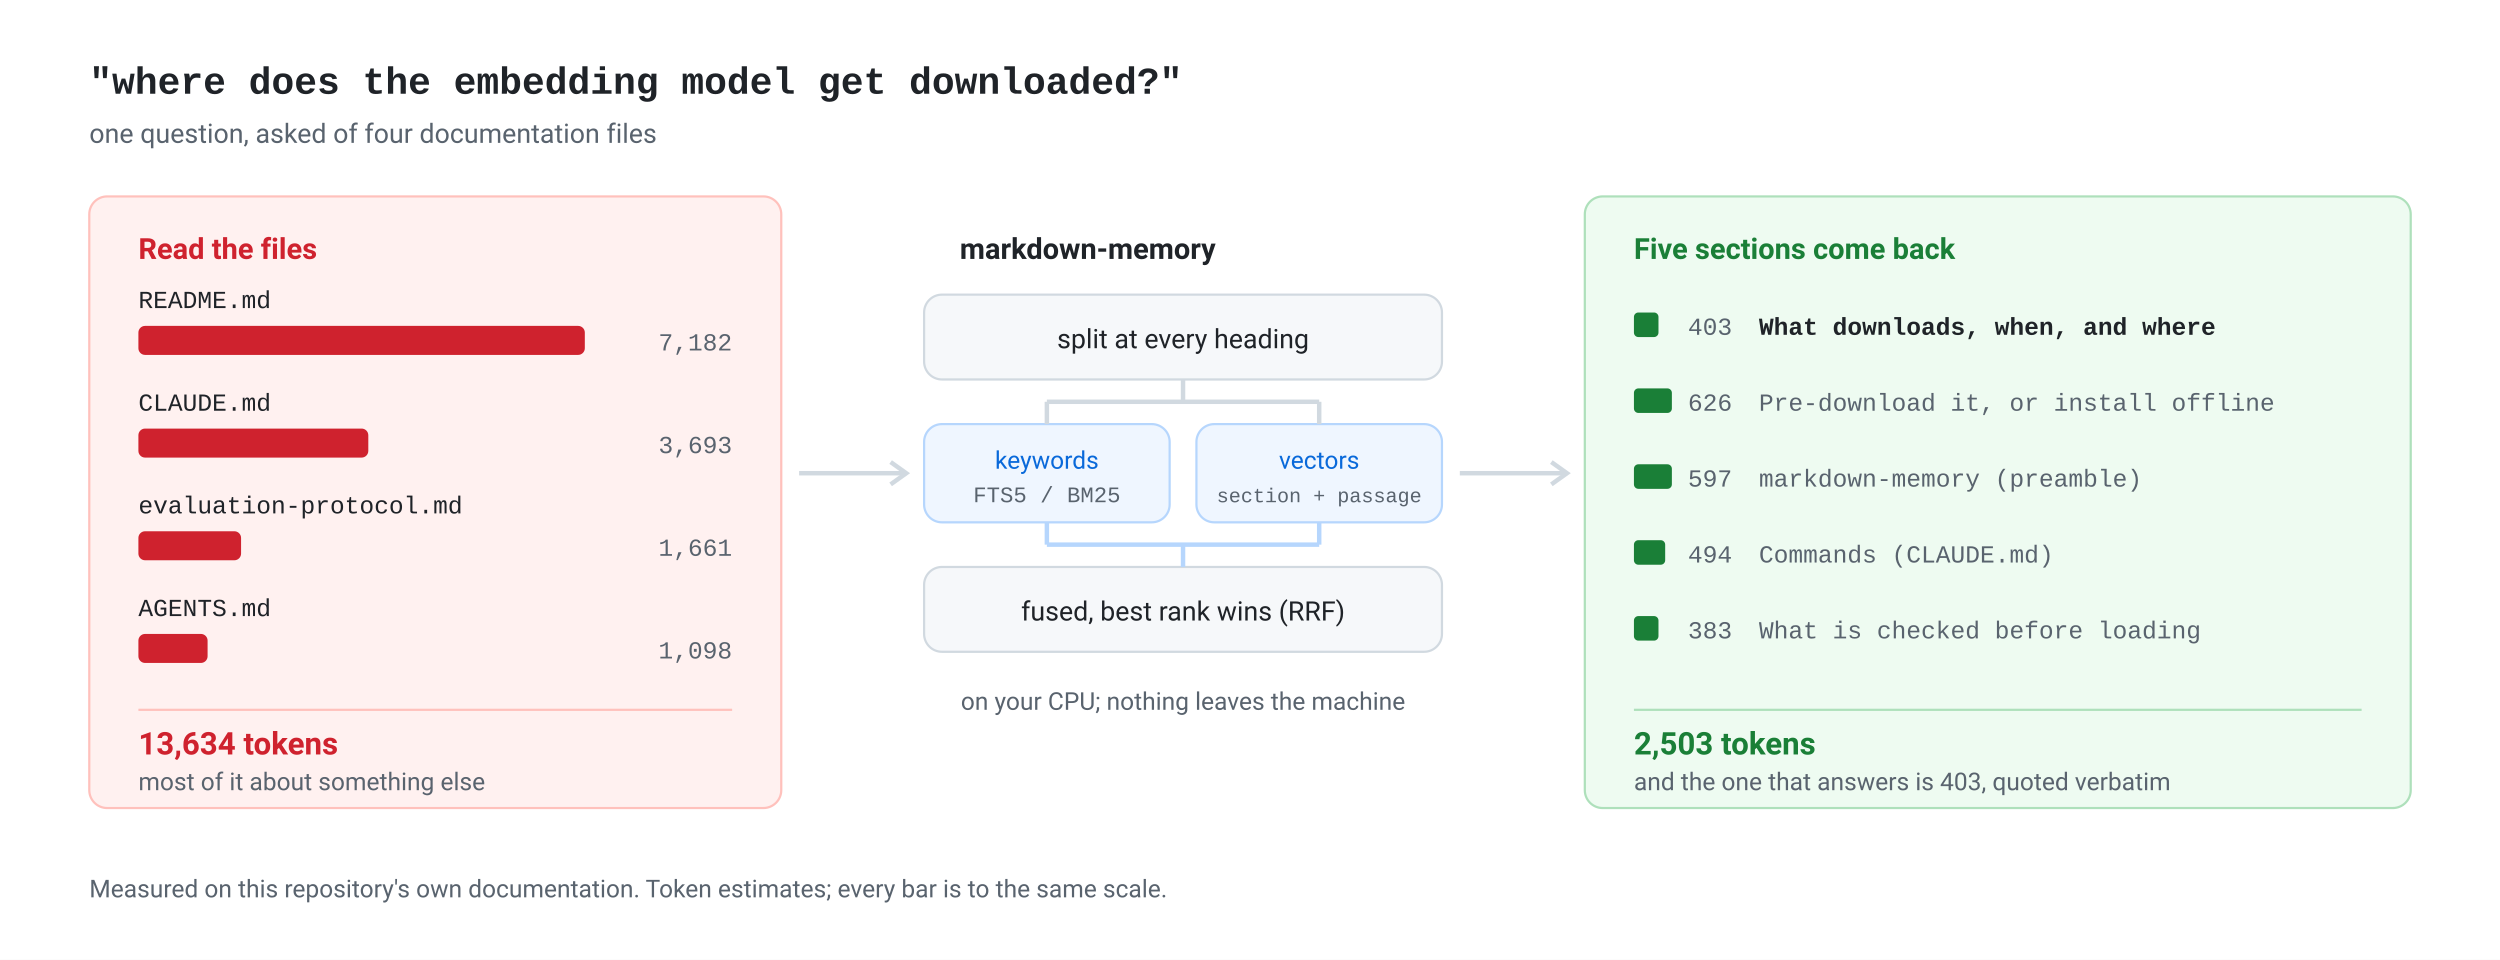
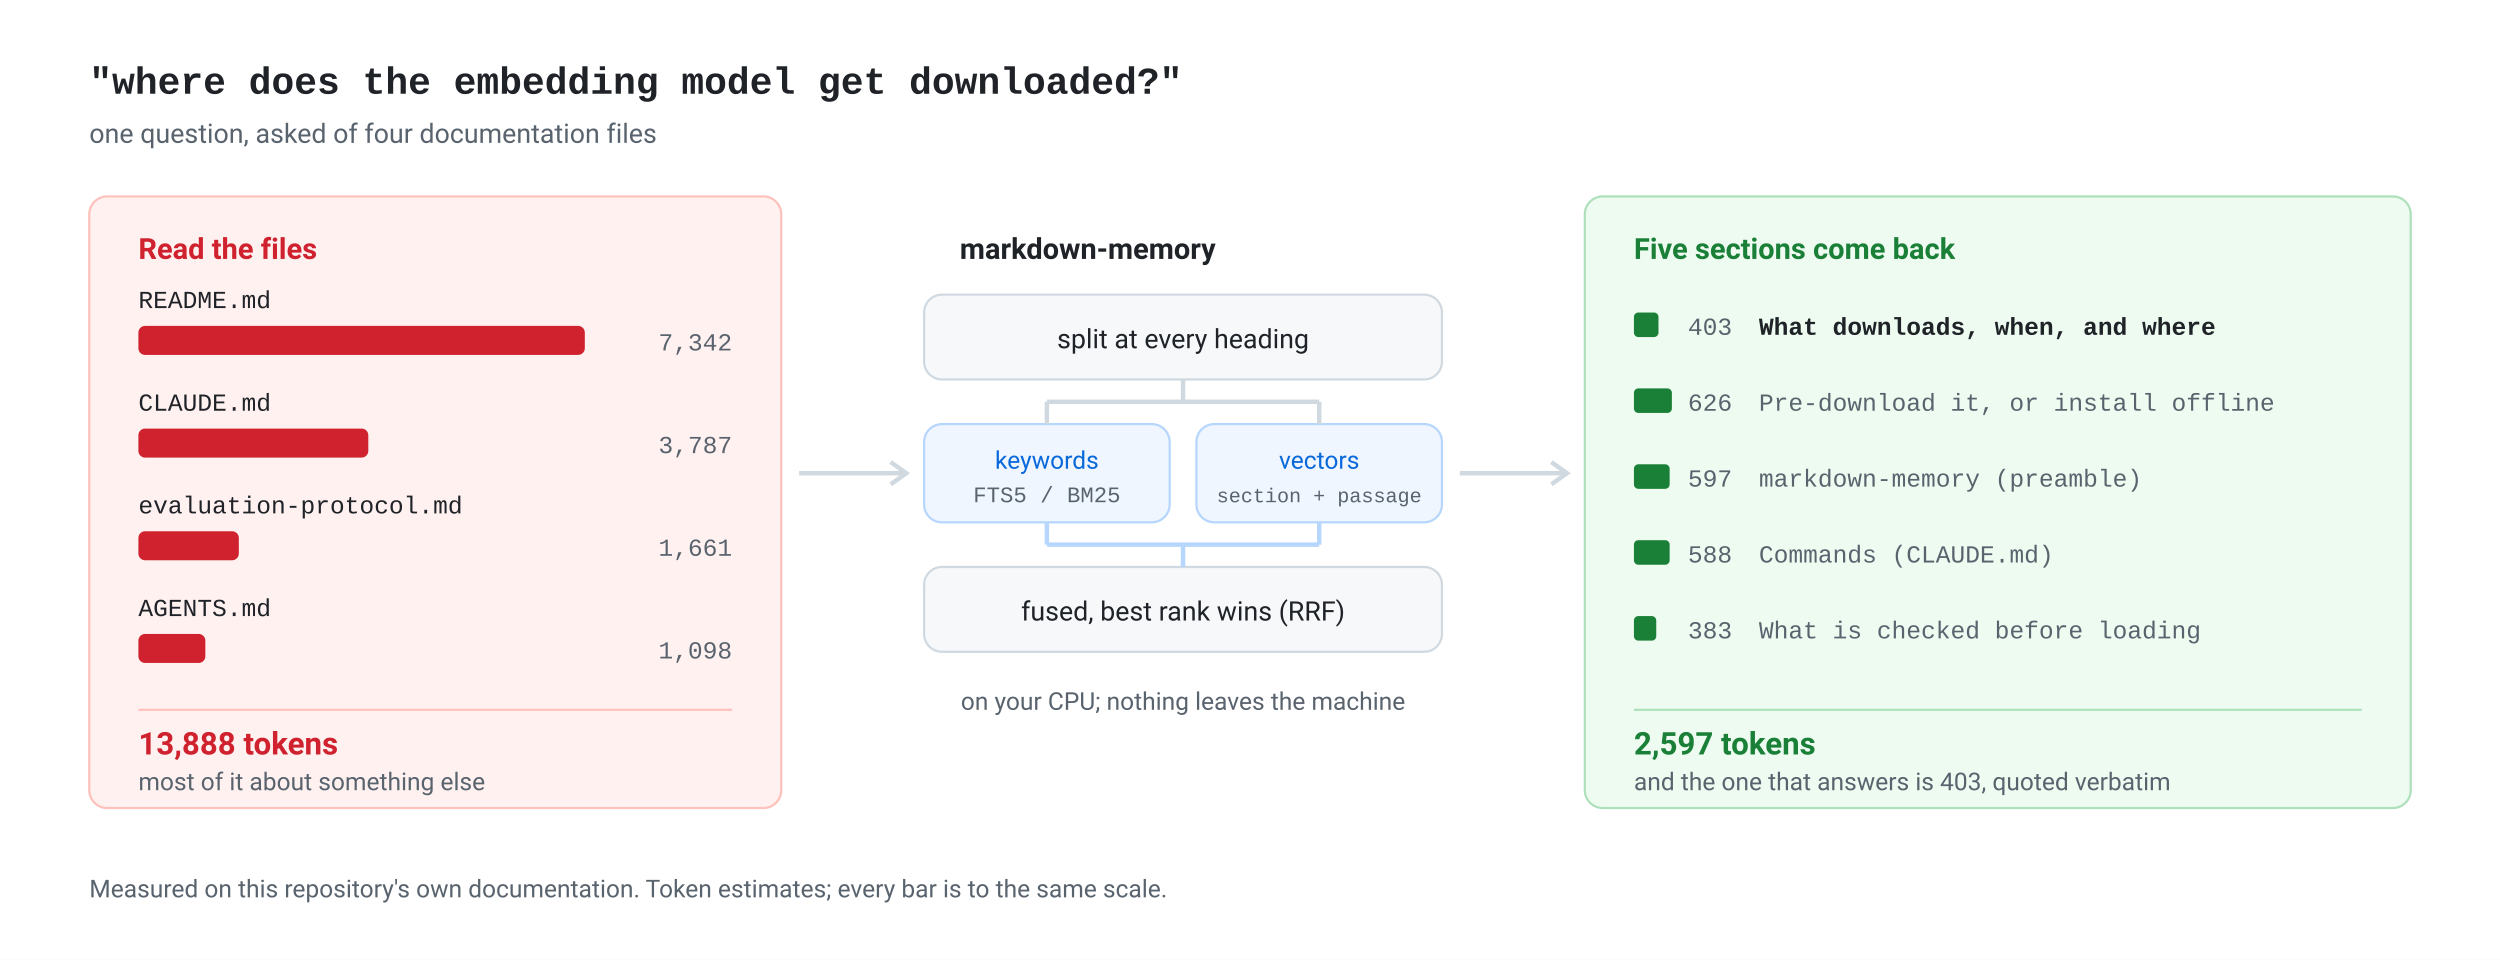
- <svg xmlns="http://www.w3.org/2000/svg" viewBox="0 0 1120 430" width="1120" height="430" role="img" aria-label="One question: reading four whole files costs 13,634 tokens; markdown-memory returns five sections totalling 2,503, and the one that answers is 403 tokens.">
+ <svg xmlns="http://www.w3.org/2000/svg" viewBox="0 0 1120 430" width="1120" height="430" role="img" aria-label="One question: reading four whole files costs 13,888 tokens; markdown-memory returns five sections totalling 2,597, and the one that answers is 403 tokens.">
  <rect width="1120" height="430" fill="#ffffff" />
  <text x="40" y="42" font-family="ui-monospace,SFMono-Regular,Menlo,Consolas,'Liberation Mono',monospace" font-size="17" font-weight="600" fill="#1f2328" text-anchor="start">"where does the embedding model get downloaded?"</text>
  <text x="40" y="64" font-family="ui-sans-serif,-apple-system,BlinkMacSystemFont,'Segoe UI',Roboto,'Helvetica Neue',Arial,sans-serif" font-size="12" font-weight="400" fill="#59636e" text-anchor="start">one question, asked of four documentation files</text>
  <rect x="40" y="88" width="310" height="274" rx="8" fill="#fff1f0" stroke="#ffc1bc" stroke-width="1" />
  <text x="62" y="116" font-family="ui-sans-serif,-apple-system,BlinkMacSystemFont,'Segoe UI',Roboto,'Helvetica Neue',Arial,sans-serif" font-size="13" font-weight="600" fill="#cf222e" text-anchor="start">Read the files</text>
  <text x="62" y="138" font-family="ui-monospace,SFMono-Regular,Menlo,Consolas,'Liberation Mono',monospace" font-size="11" font-weight="400" fill="#1f2328" text-anchor="start">README.md</text>
  <rect x="62" y="146" width="200" height="13" rx="3" fill="#cf222e" stroke="none" stroke-width="1" />
-   <text x="328" y="157" font-family="ui-monospace,SFMono-Regular,Menlo,Consolas,'Liberation Mono',monospace" font-size="11" font-weight="400" fill="#59636e" text-anchor="end">7,182</text>
+   <text x="328" y="157" font-family="ui-monospace,SFMono-Regular,Menlo,Consolas,'Liberation Mono',monospace" font-size="11" font-weight="400" fill="#59636e" text-anchor="end">7,342</text>
  <text x="62" y="184" font-family="ui-monospace,SFMono-Regular,Menlo,Consolas,'Liberation Mono',monospace" font-size="11" font-weight="400" fill="#1f2328" text-anchor="start">CLAUDE.md</text>
  <rect x="62" y="192" width="103" height="13" rx="3" fill="#cf222e" stroke="none" stroke-width="1" />
-   <text x="328" y="203" font-family="ui-monospace,SFMono-Regular,Menlo,Consolas,'Liberation Mono',monospace" font-size="11" font-weight="400" fill="#59636e" text-anchor="end">3,693</text>
+   <text x="328" y="203" font-family="ui-monospace,SFMono-Regular,Menlo,Consolas,'Liberation Mono',monospace" font-size="11" font-weight="400" fill="#59636e" text-anchor="end">3,787</text>
  <text x="62" y="230" font-family="ui-monospace,SFMono-Regular,Menlo,Consolas,'Liberation Mono',monospace" font-size="11" font-weight="400" fill="#1f2328" text-anchor="start">evaluation-protocol.md</text>
-   <rect x="62" y="238" width="46" height="13" rx="3" fill="#cf222e" stroke="none" stroke-width="1" />
+   <rect x="62" y="238" width="45" height="13" rx="3" fill="#cf222e" stroke="none" stroke-width="1" />
  <text x="328" y="249" font-family="ui-monospace,SFMono-Regular,Menlo,Consolas,'Liberation Mono',monospace" font-size="11" font-weight="400" fill="#59636e" text-anchor="end">1,661</text>
  <text x="62" y="276" font-family="ui-monospace,SFMono-Regular,Menlo,Consolas,'Liberation Mono',monospace" font-size="11" font-weight="400" fill="#1f2328" text-anchor="start">AGENTS.md</text>
-   <rect x="62" y="284" width="31" height="13" rx="3" fill="#cf222e" stroke="none" stroke-width="1" />
+   <rect x="62" y="284" width="30" height="13" rx="3" fill="#cf222e" stroke="none" stroke-width="1" />
  <text x="328" y="295" font-family="ui-monospace,SFMono-Regular,Menlo,Consolas,'Liberation Mono',monospace" font-size="11" font-weight="400" fill="#59636e" text-anchor="end">1,098</text>
  <path d="M62 318 L328 318" stroke="#ffc1bc" stroke-width="1" />
-   <text x="62" y="338" font-family="ui-sans-serif,-apple-system,BlinkMacSystemFont,'Segoe UI',Roboto,'Helvetica Neue',Arial,sans-serif" font-size="14" font-weight="600" fill="#cf222e" text-anchor="start">13,634 tokens</text>
+   <text x="62" y="338" font-family="ui-sans-serif,-apple-system,BlinkMacSystemFont,'Segoe UI',Roboto,'Helvetica Neue',Arial,sans-serif" font-size="14" font-weight="600" fill="#cf222e" text-anchor="start">13,888 tokens</text>
  <text x="62" y="354" font-family="ui-sans-serif,-apple-system,BlinkMacSystemFont,'Segoe UI',Roboto,'Helvetica Neue',Arial,sans-serif" font-size="11" font-weight="400" fill="#59636e" text-anchor="start">most of it about something else</text>
  <text x="430" y="116" font-family="ui-sans-serif,-apple-system,BlinkMacSystemFont,'Segoe UI',Roboto,'Helvetica Neue',Arial,sans-serif" font-size="13" font-weight="600" fill="#1f2328" text-anchor="start">markdown-memory</text>
  <rect x="414" y="132" width="232" height="38" rx="8" fill="#f6f8fa" stroke="#d1d9e0" stroke-width="1" />
  <text x="530" y="156" font-family="ui-sans-serif,-apple-system,BlinkMacSystemFont,'Segoe UI',Roboto,'Helvetica Neue',Arial,sans-serif" font-size="12" font-weight="400" fill="#1f2328" text-anchor="middle">split at every heading</text>
  <rect x="414" y="190" width="110" height="44" rx="8" fill="#eff6ff" stroke="#b6d6fd" stroke-width="1" />
  <text x="469" y="210" font-family="ui-sans-serif,-apple-system,BlinkMacSystemFont,'Segoe UI',Roboto,'Helvetica Neue',Arial,sans-serif" font-size="11" font-weight="400" fill="#0969da" text-anchor="middle">keywords</text>
  <text x="469" y="225" font-family="ui-monospace,SFMono-Regular,Menlo,Consolas,'Liberation Mono',monospace" font-size="10" font-weight="400" fill="#59636e" text-anchor="middle">FTS5 / BM25</text>
  <rect x="536" y="190" width="110" height="44" rx="8" fill="#eff6ff" stroke="#b6d6fd" stroke-width="1" />
  <text x="591" y="210" font-family="ui-sans-serif,-apple-system,BlinkMacSystemFont,'Segoe UI',Roboto,'Helvetica Neue',Arial,sans-serif" font-size="11" font-weight="400" fill="#0969da" text-anchor="middle">vectors</text>
  <text x="591" y="225" font-family="ui-monospace,SFMono-Regular,Menlo,Consolas,'Liberation Mono',monospace" font-size="9" font-weight="400" fill="#59636e" text-anchor="middle">section + passage</text>
  <rect x="414" y="254" width="232" height="38" rx="8" fill="#f6f8fa" stroke="#d1d9e0" stroke-width="1" />
  <text x="530" y="278" font-family="ui-sans-serif,-apple-system,BlinkMacSystemFont,'Segoe UI',Roboto,'Helvetica Neue',Arial,sans-serif" font-size="12" font-weight="400" fill="#1f2328" text-anchor="middle">fused, best rank wins (RRF)</text>
  <path d="M530 170 L530 180 M469 180 L591 180 M469 180 L469 190 M591 180 L591 190" stroke="#d1d9e0" stroke-width="2" fill="none" />
  <path d="M469 234 L469 244 M591 234 L591 244 M469 244 L591 244 M530 244 L530 254" stroke="#b6d6fd" stroke-width="2" fill="none" />
  <text x="530" y="318" font-family="ui-sans-serif,-apple-system,BlinkMacSystemFont,'Segoe UI',Roboto,'Helvetica Neue',Arial,sans-serif" font-size="11" font-weight="400" fill="#59636e" text-anchor="middle">on your CPU; nothing leaves the machine</text>
  <path d="M358 212 L406 212" stroke="#d1d9e0" stroke-width="2" fill="none" />
  <path d="M399 207 L406 212 L399 217" fill="none" stroke="#d1d9e0" stroke-width="2" />
  <path d="M654 212 L702 212" stroke="#d1d9e0" stroke-width="2" fill="none" />
  <path d="M695 207 L702 212 L695 217" fill="none" stroke="#d1d9e0" stroke-width="2" />
  <rect x="710" y="88" width="370" height="274" rx="8" fill="#eefbf1" stroke="#aee0bb" stroke-width="1" />
  <text x="732" y="116" font-family="ui-sans-serif,-apple-system,BlinkMacSystemFont,'Segoe UI',Roboto,'Helvetica Neue',Arial,sans-serif" font-size="13" font-weight="600" fill="#1a7f37" text-anchor="start">Five sections come back</text>
  <rect x="732" y="140" width="11" height="11" rx="2" fill="#1a7f37" stroke="none" stroke-width="1" />
  <text x="776" y="150" font-family="ui-monospace,SFMono-Regular,Menlo,Consolas,'Liberation Mono',monospace" font-size="11" font-weight="400" fill="#59636e" text-anchor="end">403</text>
  <text x="788" y="150" font-family="ui-monospace,SFMono-Regular,Menlo,Consolas,'Liberation Mono',monospace" font-size="11" font-weight="600" fill="#1f2328" text-anchor="start">What downloads, when, and where</text>
  <rect x="732" y="174" width="17" height="11" rx="2" fill="#1a7f37" stroke="none" stroke-width="1" />
  <text x="776" y="184" font-family="ui-monospace,SFMono-Regular,Menlo,Consolas,'Liberation Mono',monospace" font-size="11" font-weight="400" fill="#59636e" text-anchor="end">626</text>
  <text x="788" y="184" font-family="ui-monospace,SFMono-Regular,Menlo,Consolas,'Liberation Mono',monospace" font-size="11" font-weight="400" fill="#59636e" text-anchor="start">Pre-download it, or install offline</text>
-   <rect x="732" y="208" width="17" height="11" rx="2" fill="#1a7f37" stroke="none" stroke-width="1" />
+   <rect x="732" y="208" width="16" height="11" rx="2" fill="#1a7f37" stroke="none" stroke-width="1" />
  <text x="776" y="218" font-family="ui-monospace,SFMono-Regular,Menlo,Consolas,'Liberation Mono',monospace" font-size="11" font-weight="400" fill="#59636e" text-anchor="end">597</text>
  <text x="788" y="218" font-family="ui-monospace,SFMono-Regular,Menlo,Consolas,'Liberation Mono',monospace" font-size="11" font-weight="400" fill="#59636e" text-anchor="start">markdown-memory  (preamble)</text>
-   <rect x="732" y="242" width="14" height="11" rx="2" fill="#1a7f37" stroke="none" stroke-width="1" />
-   <text x="776" y="252" font-family="ui-monospace,SFMono-Regular,Menlo,Consolas,'Liberation Mono',monospace" font-size="11" font-weight="400" fill="#59636e" text-anchor="end">494</text>
+   <rect x="732" y="242" width="16" height="11" rx="2" fill="#1a7f37" stroke="none" stroke-width="1" />
+   <text x="776" y="252" font-family="ui-monospace,SFMono-Regular,Menlo,Consolas,'Liberation Mono',monospace" font-size="11" font-weight="400" fill="#59636e" text-anchor="end">588</text>
  <text x="788" y="252" font-family="ui-monospace,SFMono-Regular,Menlo,Consolas,'Liberation Mono',monospace" font-size="11" font-weight="400" fill="#59636e" text-anchor="start">Commands  (CLAUDE.md)</text>
-   <rect x="732" y="276" width="11" height="11" rx="2" fill="#1a7f37" stroke="none" stroke-width="1" />
+   <rect x="732" y="276" width="10" height="11" rx="2" fill="#1a7f37" stroke="none" stroke-width="1" />
  <text x="776" y="286" font-family="ui-monospace,SFMono-Regular,Menlo,Consolas,'Liberation Mono',monospace" font-size="11" font-weight="400" fill="#59636e" text-anchor="end">383</text>
  <text x="788" y="286" font-family="ui-monospace,SFMono-Regular,Menlo,Consolas,'Liberation Mono',monospace" font-size="11" font-weight="400" fill="#59636e" text-anchor="start">What is checked before loading</text>
  <path d="M732 318 L1058 318" stroke="#aee0bb" stroke-width="1" />
-   <text x="732" y="338" font-family="ui-sans-serif,-apple-system,BlinkMacSystemFont,'Segoe UI',Roboto,'Helvetica Neue',Arial,sans-serif" font-size="14" font-weight="600" fill="#1a7f37" text-anchor="start">2,503 tokens</text>
+   <text x="732" y="338" font-family="ui-sans-serif,-apple-system,BlinkMacSystemFont,'Segoe UI',Roboto,'Helvetica Neue',Arial,sans-serif" font-size="14" font-weight="600" fill="#1a7f37" text-anchor="start">2,597 tokens</text>
  <text x="732" y="354" font-family="ui-sans-serif,-apple-system,BlinkMacSystemFont,'Segoe UI',Roboto,'Helvetica Neue',Arial,sans-serif" font-size="11" font-weight="400" fill="#59636e" text-anchor="start">and the one that answers is 403, quoted verbatim</text>
  <text x="40" y="402" font-family="ui-sans-serif,-apple-system,BlinkMacSystemFont,'Segoe UI',Roboto,'Helvetica Neue',Arial,sans-serif" font-size="11" font-weight="400" fill="#59636e" text-anchor="start">Measured on this repository's own documentation. Token estimates; every bar is to the same scale.</text>
</svg>
